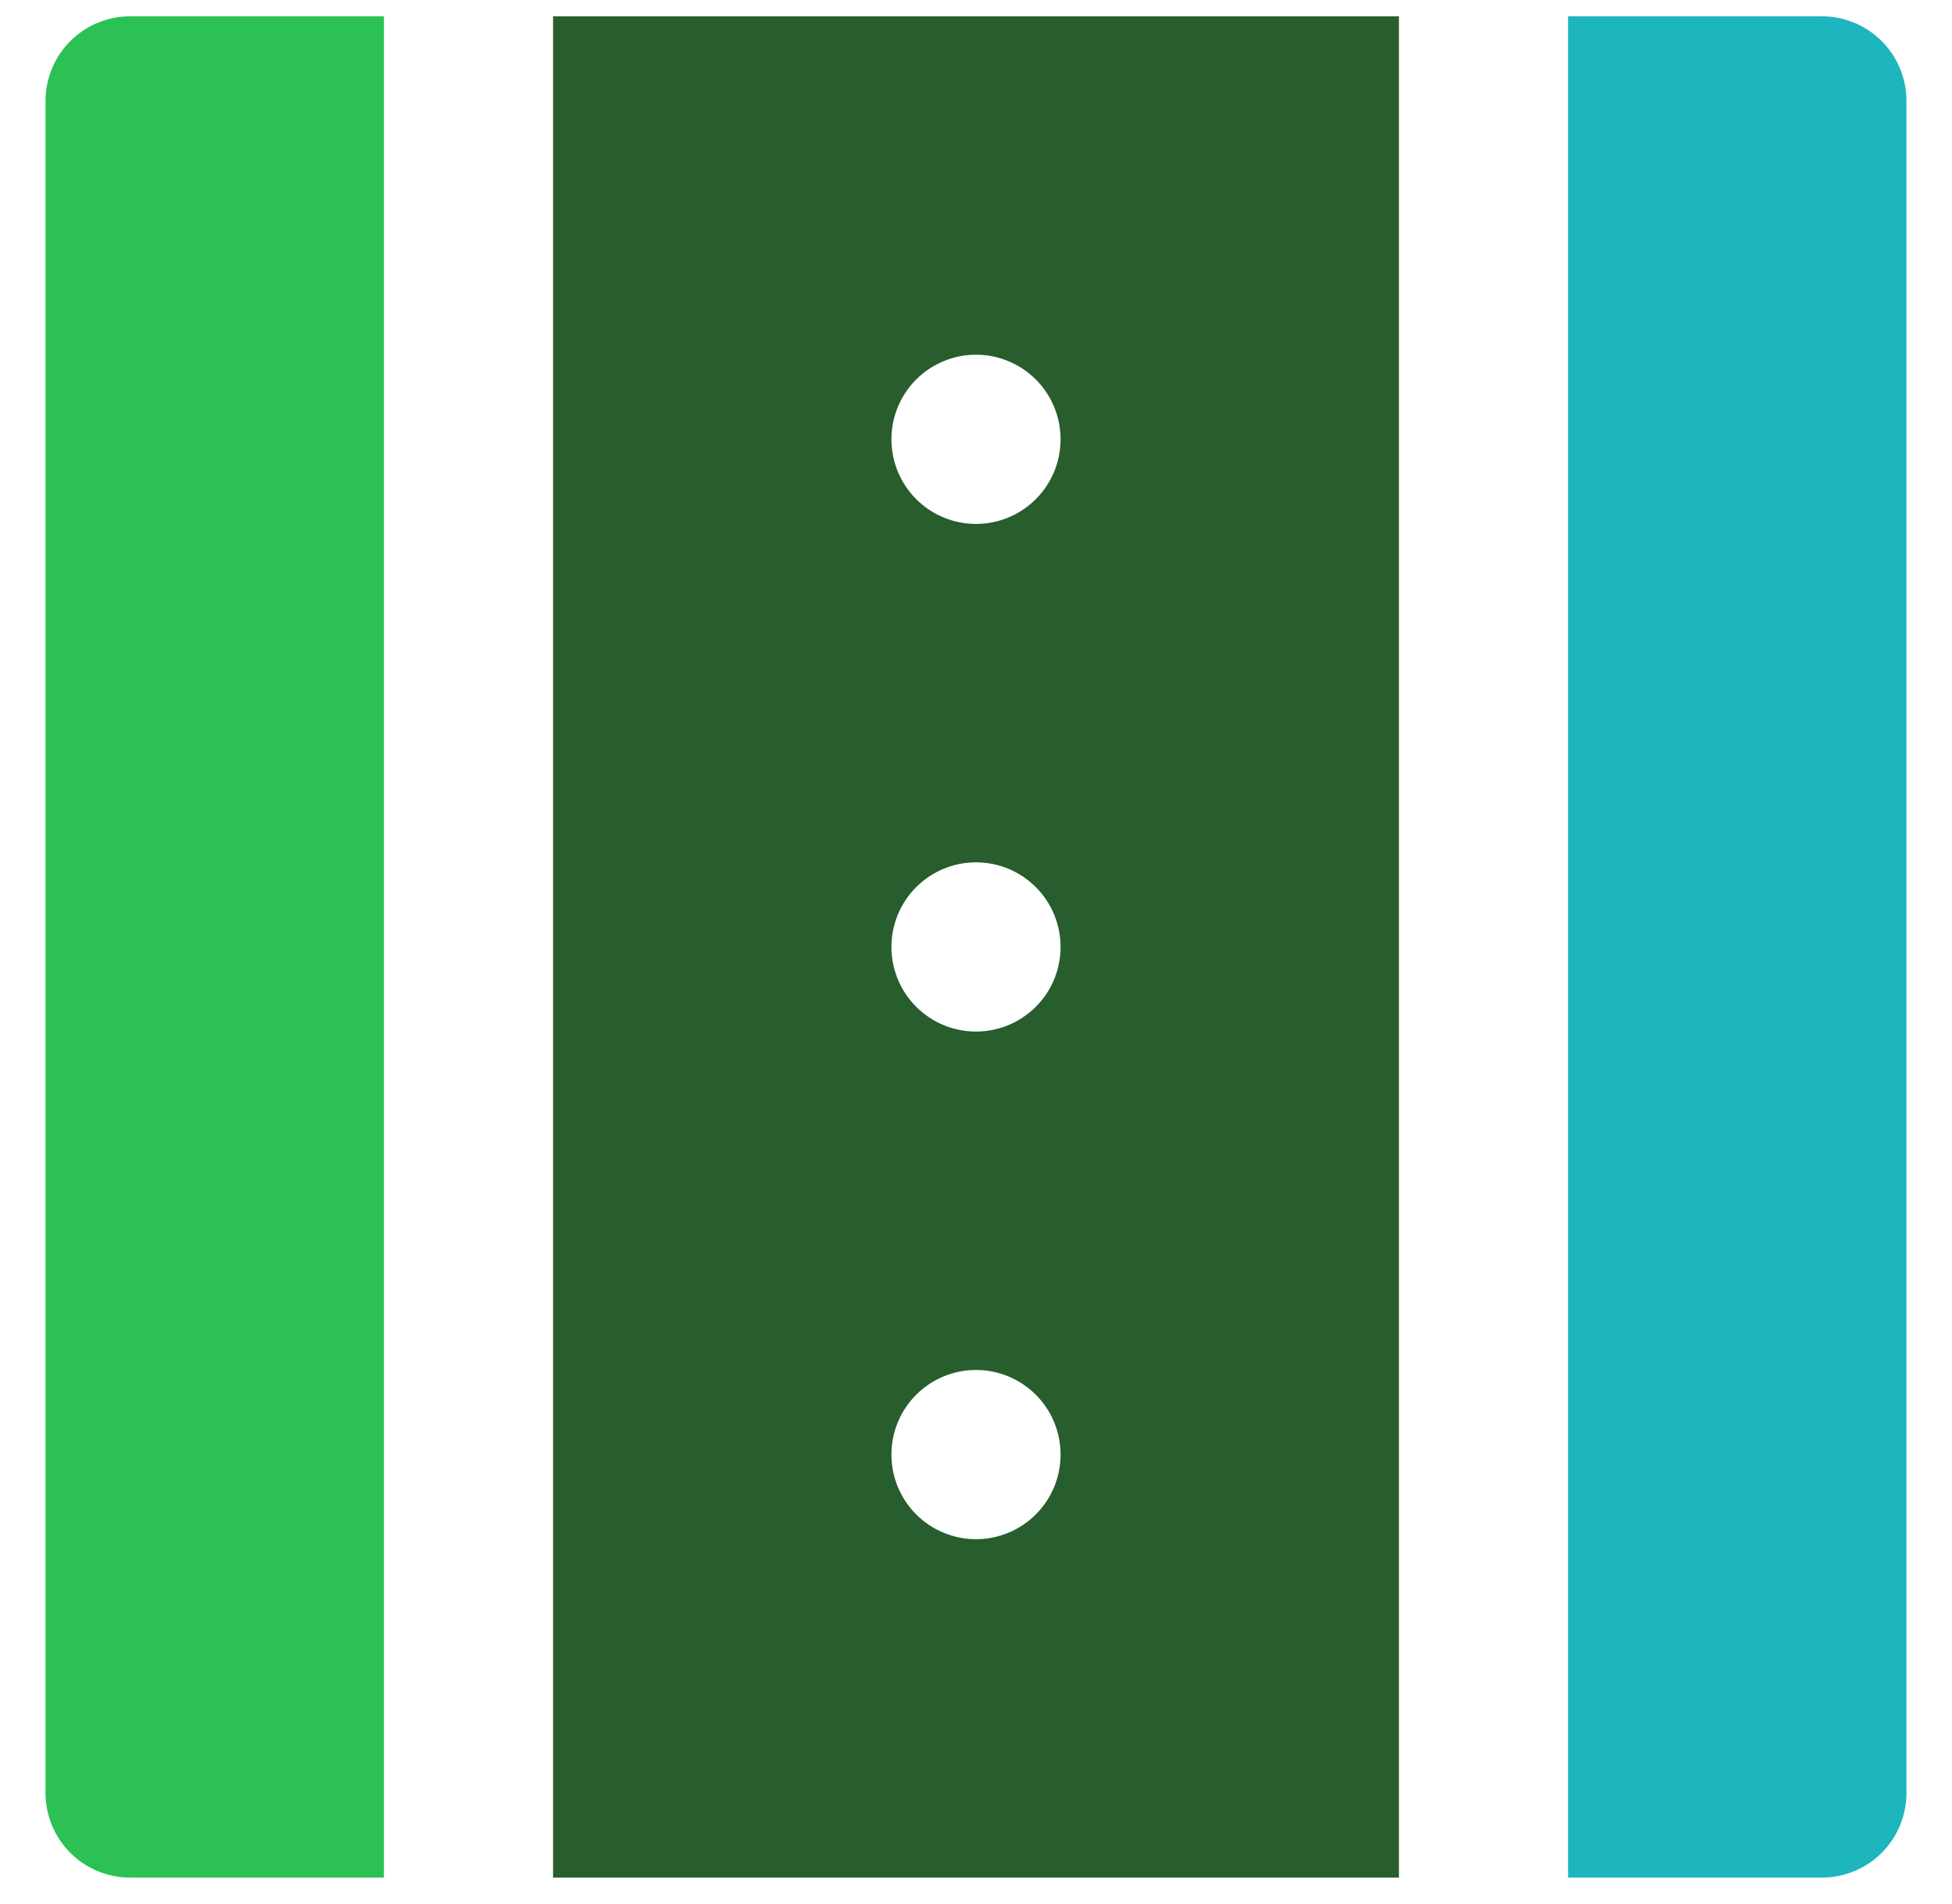
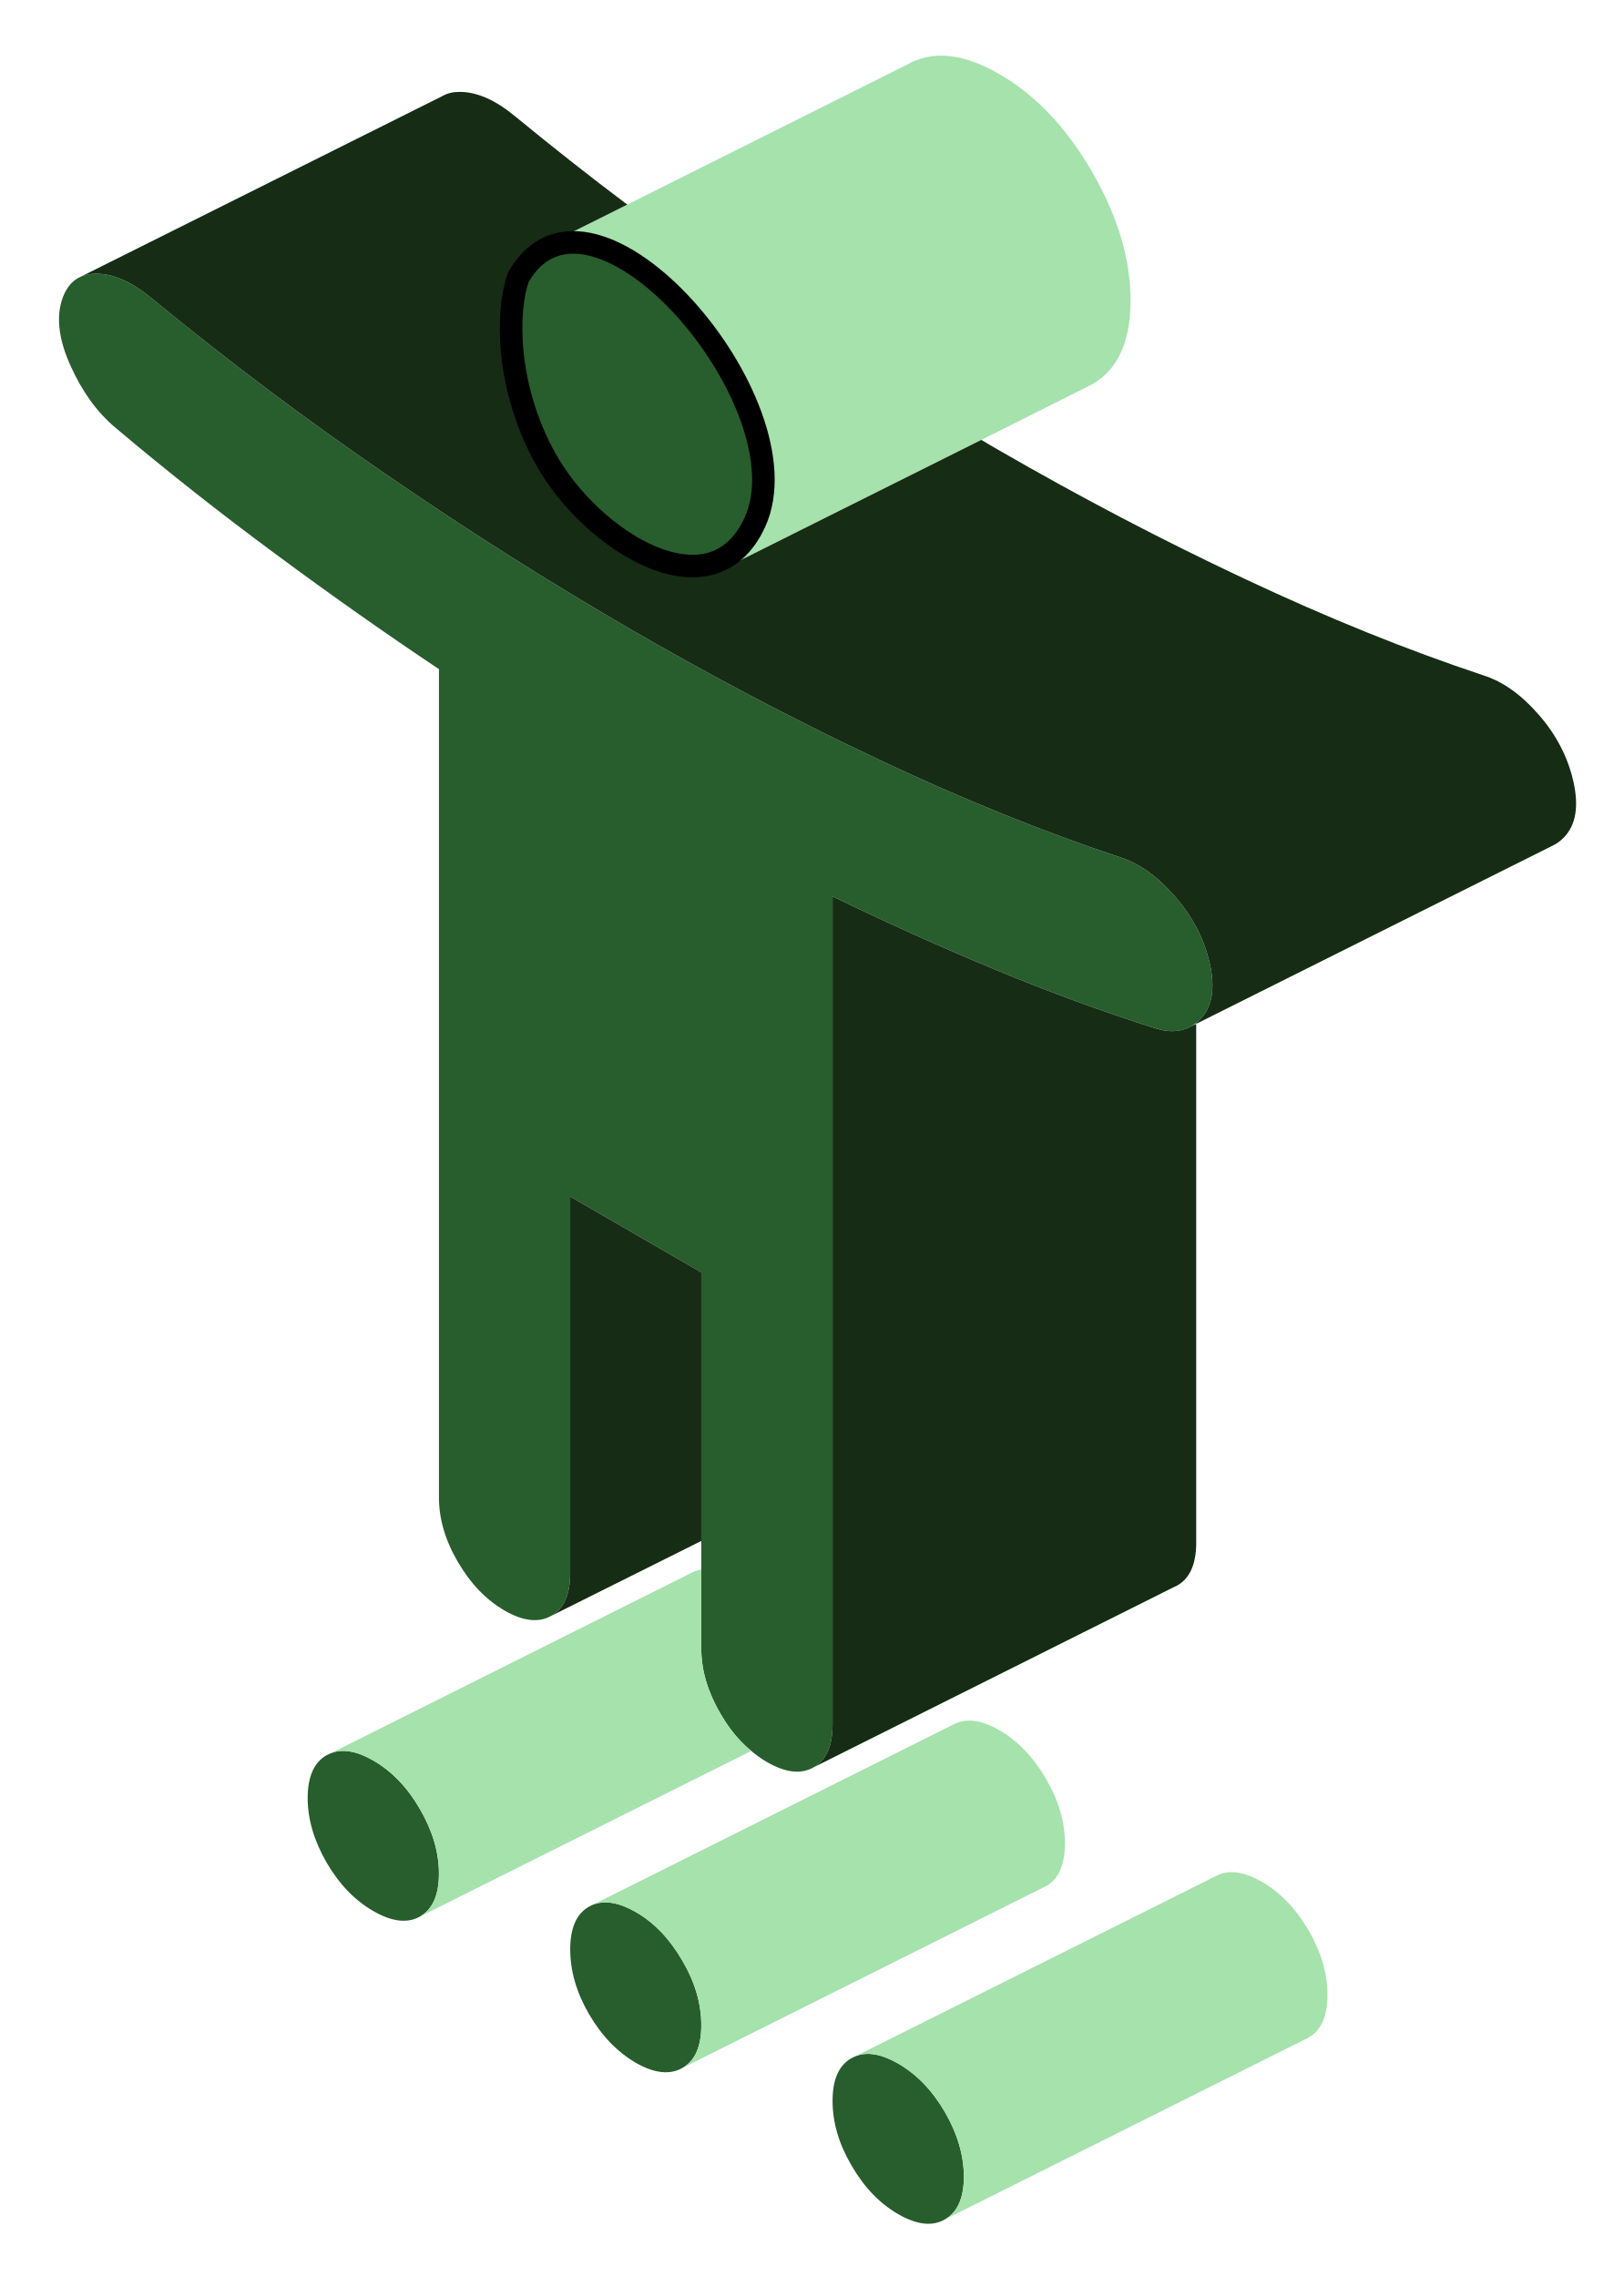
- <svg xmlns="http://www.w3.org/2000/svg" width="40" height="39" viewBox="0 0 40 39" fill="none">
-   <path d="M7.867 0.334H2.667C2.207 0.334 1.766 0.517 1.441 0.842C1.116 1.167 0.933 1.608 0.933 2.067V36.734C0.933 37.194 1.116 37.635 1.441 37.96C1.766 38.285 2.207 38.467 2.667 38.467H7.867V0.334Z" fill="#2BC155" />
-   <path d="M11.333 38.467H28.667V0.334H11.333V38.467ZM20 31.534C19.54 31.534 19.099 31.351 18.774 31.026C18.449 30.701 18.267 30.26 18.267 29.801C18.267 29.341 18.449 28.9 18.774 28.575C19.099 28.25 19.54 28.067 20 28.067C20.46 28.067 20.901 28.25 21.226 28.575C21.551 28.9 21.733 29.341 21.733 29.801C21.733 30.26 21.551 30.701 21.226 31.026C20.901 31.351 20.46 31.534 20 31.534ZM20 7.267C20.46 7.267 20.901 7.45 21.226 7.775C21.551 8.1 21.733 8.541 21.733 9.001C21.733 9.46 21.551 9.901 21.226 10.226C20.901 10.551 20.46 10.734 20 10.734C19.54 10.734 19.099 10.551 18.774 10.226C18.449 9.901 18.267 9.46 18.267 9.001C18.267 8.541 18.449 8.1 18.774 7.775C19.099 7.45 19.54 7.267 20 7.267ZM20 17.667C20.46 17.667 20.901 17.85 21.226 18.175C21.551 18.5 21.733 18.941 21.733 19.401C21.733 19.86 21.551 20.301 21.226 20.626C20.901 20.951 20.46 21.134 20 21.134C19.54 21.134 19.099 20.951 18.774 20.626C18.449 20.301 18.267 19.86 18.267 19.401C18.267 18.941 18.449 18.5 18.774 18.175C19.099 17.85 19.54 17.667 20 17.667Z" fill="#285D2D" />
-   <path d="M37.333 0.334H32.133V38.467H37.333C37.793 38.467 38.234 38.285 38.559 37.96C38.884 37.635 39.067 37.194 39.067 36.734V2.067C39.067 1.608 38.884 1.167 38.559 0.842C38.234 0.517 37.793 0.334 37.333 0.334Z" fill="#1DB5BE" />
+ <svg xmlns="http://www.w3.org/2000/svg" width="72" height="101" viewBox="0 0 72 101" fill="none">
+   <path d="M42.752 96.55C42.752 97.494 42.469 98.131 41.913 98.445C41.356 98.768 40.663 98.687 39.84 98.212C39.018 97.736 38.324 97.018 37.768 96.05C37.203 95.091 36.929 94.139 36.929 93.187C36.929 92.236 37.203 91.615 37.768 91.292L37.937 91.212C38.461 90.994 39.098 91.107 39.84 91.534C40.663 92.01 41.356 92.728 41.913 93.687C42.469 94.647 42.752 95.607 42.752 96.55Z" fill="#285D2D" />
+   <path d="M19.469 83.107C19.469 84.059 19.187 84.688 18.631 85.01C18.074 85.325 17.381 85.244 16.558 84.768C15.735 84.293 15.042 83.575 14.485 82.615C13.929 81.647 13.647 80.696 13.647 79.752C13.647 78.808 13.929 78.171 14.485 77.857L14.655 77.776C15.179 77.558 15.816 77.663 16.558 78.091C17.381 78.567 18.074 79.284 18.631 80.252C19.187 81.212 19.469 82.163 19.469 83.107Z" fill="#285D2D" />
+   <path d="M31.106 89.833C31.106 90.777 30.832 91.406 30.267 91.728C29.711 92.043 29.026 91.97 28.195 91.495C27.372 91.011 26.679 90.293 26.122 89.333C25.566 88.374 25.292 87.414 25.292 86.47C25.292 85.527 25.566 84.89 26.122 84.575L26.316 84.478C26.84 84.285 27.469 84.39 28.195 84.809C29.026 85.285 29.711 86.011 30.267 86.97C30.832 87.93 31.106 88.882 31.106 89.833Z" fill="#285D2D" />
+   <path d="M53.26 45.189C53.195 45.254 53.13 45.318 53.058 45.374C52.993 45.431 52.913 45.479 52.84 45.52L52.776 45.552C52.348 45.778 51.84 45.802 51.26 45.616C48.929 44.883 46.558 44.012 44.13 43.004C41.703 41.995 39.308 40.915 36.929 39.762V76.496C36.929 77.439 36.647 78.076 36.09 78.391C35.534 78.713 34.84 78.633 34.018 78.157C33.776 78.02 33.542 77.85 33.324 77.665C32.889 77.31 32.502 76.874 32.163 76.35C32.09 76.237 32.018 76.116 31.945 75.996C31.389 75.036 31.106 74.084 31.106 73.133V56.439L25.292 53.076V69.778C25.292 70.721 25.01 71.35 24.453 71.673C23.897 71.987 23.203 71.915 22.381 71.439C21.55 70.955 20.864 70.237 20.308 69.278C19.743 68.318 19.469 67.358 19.469 66.415V29.681C17.09 28.092 14.687 26.399 12.268 24.608C9.84 22.818 7.461 20.947 5.139 18.987C4.308 18.294 3.647 17.375 3.139 16.245C2.622 15.116 2.493 14.149 2.735 13.342C2.881 12.874 3.114 12.536 3.445 12.342L3.558 12.286C3.76 12.189 3.993 12.141 4.26 12.141C5.042 12.141 5.864 12.512 6.735 13.237C10.13 16.028 13.663 18.681 17.324 21.181C20.985 23.689 24.606 25.971 28.195 28.044C30.647 29.455 33.114 30.794 35.598 32.044C36.751 32.633 37.913 33.189 39.074 33.737C42.735 35.463 46.268 36.891 49.663 38.02C50.534 38.294 51.356 38.883 52.13 39.778C52.501 40.205 52.808 40.649 53.058 41.116C53.332 41.633 53.534 42.181 53.663 42.745C53.905 43.834 53.768 44.649 53.26 45.189Z" fill="#285D2D" />
+   <path d="M19.469 83.107C19.469 82.163 19.187 81.212 18.631 80.252C18.074 79.284 17.381 78.567 16.558 78.091C15.816 77.663 15.179 77.558 14.655 77.776L30.614 69.792C30.768 69.704 30.929 69.647 31.106 69.623V73.131C31.106 74.083 31.389 75.034 31.945 75.994C32.018 76.115 32.09 76.236 32.163 76.349C32.501 76.873 32.889 77.308 33.324 77.663L18.631 85.01C19.187 84.688 19.469 84.058 19.469 83.107Z" fill="#A5E2AC" />
+   <path d="M50.147 13.325C50.147 15.156 49.574 16.406 48.437 17.051L48.082 17.229L43.526 19.511L35.598 23.471L32.308 25.116C33.445 24.471 34.018 23.221 34.018 21.39C34.018 21.099 34.002 20.809 33.969 20.519C33.824 18.954 33.268 17.341 32.308 15.68C31.171 13.72 29.8 12.277 28.195 11.35C26.76 10.519 25.51 10.325 24.445 10.761L27.824 9.075L40.219 2.874C41.356 2.22 42.727 2.358 44.324 3.285C45.929 4.212 47.3 5.656 48.437 7.616C49.574 9.583 50.147 11.487 50.147 13.325Z" fill="#A5E2AC" />
+   <path d="M69.388 37.125C69.235 37.286 69.066 37.415 68.88 37.504L68.816 37.536L53.058 45.415V45.375C53.13 45.318 53.195 45.254 53.26 45.189C53.767 44.649 53.905 43.834 53.663 42.746C53.534 42.181 53.332 41.633 53.058 41.117C52.808 40.649 52.501 40.205 52.13 39.778C51.356 38.883 50.534 38.294 49.663 38.02C46.267 36.891 42.735 35.463 39.074 33.737C37.913 33.189 36.751 32.633 35.598 32.044C33.114 30.794 30.647 29.455 28.195 28.044C24.606 25.971 20.985 23.689 17.324 21.181C13.663 18.681 10.13 16.028 6.735 13.238C5.864 12.512 5.042 12.141 4.259 12.141C3.993 12.141 3.759 12.189 3.558 12.286L19.542 4.302L19.639 4.254C19.848 4.133 20.098 4.076 20.389 4.076C21.171 4.076 21.993 4.447 22.864 5.173C24.485 6.504 26.139 7.81 27.824 9.076L24.445 10.762L24.09 10.939C23.55 11.246 23.139 11.681 22.864 12.254C22.542 12.891 22.38 13.697 22.38 14.665C22.38 16.504 22.945 18.407 24.09 20.375C25.227 22.334 26.598 23.786 28.195 24.705C29.8 25.633 31.171 25.77 32.308 25.116L35.598 23.471L43.526 19.512C43.792 19.673 44.058 19.826 44.324 19.979C47.913 22.052 51.542 23.955 55.203 25.673C58.864 27.399 62.397 28.826 65.792 29.955C66.663 30.229 67.485 30.818 68.26 31.713C69.042 32.608 69.55 33.6 69.792 34.681C70.034 35.77 69.897 36.584 69.388 37.125Z" fill="#162C15" />
+   <path d="M53.058 45.415V68.431C53.058 69.375 52.776 70.012 52.219 70.326L52.05 70.407L36.09 78.391C36.647 78.076 36.929 77.439 36.929 76.496V39.762C39.308 40.915 41.703 41.996 44.13 43.004C46.558 44.012 48.929 44.883 51.26 45.617C51.84 45.802 52.348 45.778 52.776 45.552L52.84 45.52L53.058 45.415Z" fill="#162C15" />
+   <path d="M31.107 56.439V68.35L24.453 71.673C25.01 71.35 25.292 70.721 25.292 69.778V53.076L31.107 56.439Z" fill="#162C15" />
+   <path d="M47.235 81.769C47.235 82.713 46.961 83.342 46.397 83.664L46.227 83.745L30.267 91.729C30.832 91.406 31.106 90.777 31.106 89.834C31.106 88.89 30.832 87.93 30.267 86.971C29.711 86.011 29.026 85.285 28.195 84.809C27.469 84.39 26.84 84.285 26.316 84.479L42.251 76.511C42.808 76.196 43.501 76.269 44.324 76.745C45.154 77.221 45.84 77.946 46.397 78.906C46.961 79.866 47.235 80.817 47.235 81.769Z" fill="#A5E2AC" />
+   <path d="M58.881 88.486C58.881 89.43 58.598 90.067 58.042 90.381L41.913 98.446C42.469 98.131 42.752 97.494 42.752 96.551C42.752 95.607 42.469 94.647 41.913 93.688C41.356 92.728 40.663 92.01 39.84 91.534C39.098 91.107 38.461 90.994 37.937 91.212L53.873 83.244L53.969 83.196C54.51 82.922 55.179 83.018 55.969 83.47C56.792 83.946 57.485 84.663 58.042 85.623C58.598 86.583 58.881 87.543 58.881 88.486Z" fill="#A5E2AC" />
+   <path d="M24.203 20.358C22.417 17.143 22.456 13.772 22.993 12.293C26.219 6.648 35.897 17.938 33.477 23.18C31.553 27.349 26.219 23.986 24.203 20.358Z" fill="#285D2D" stroke="black" />
</svg>
